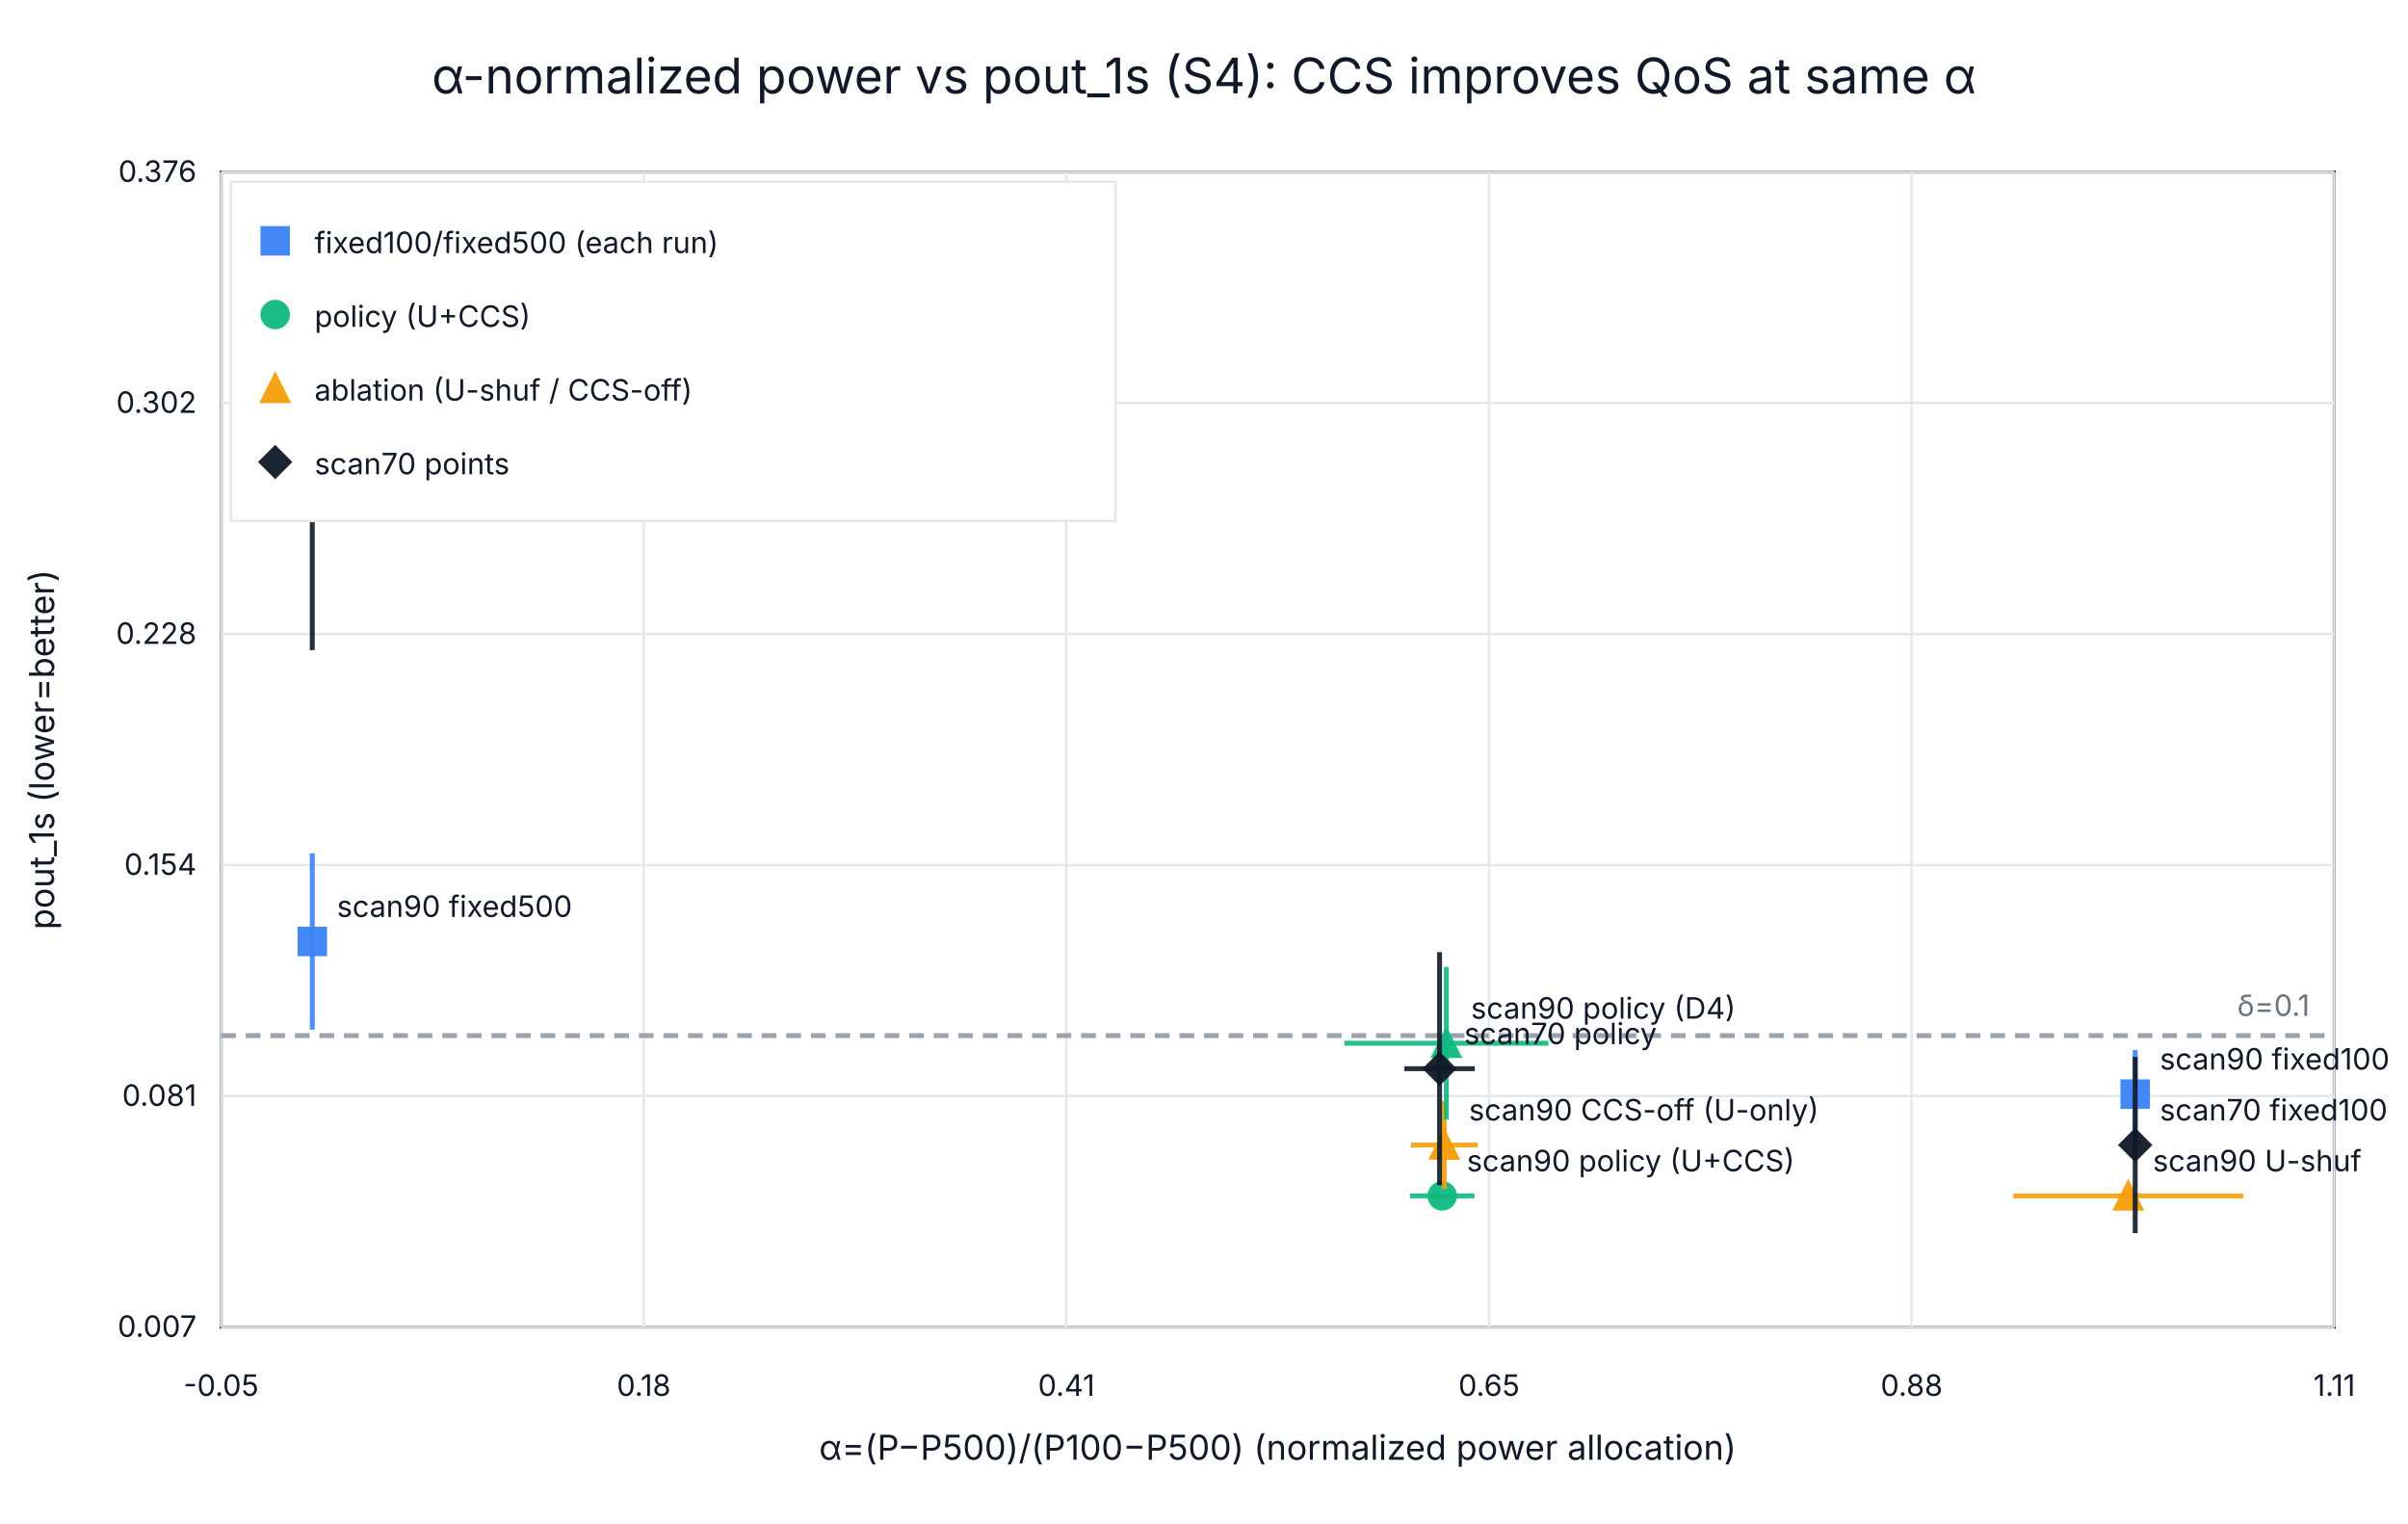
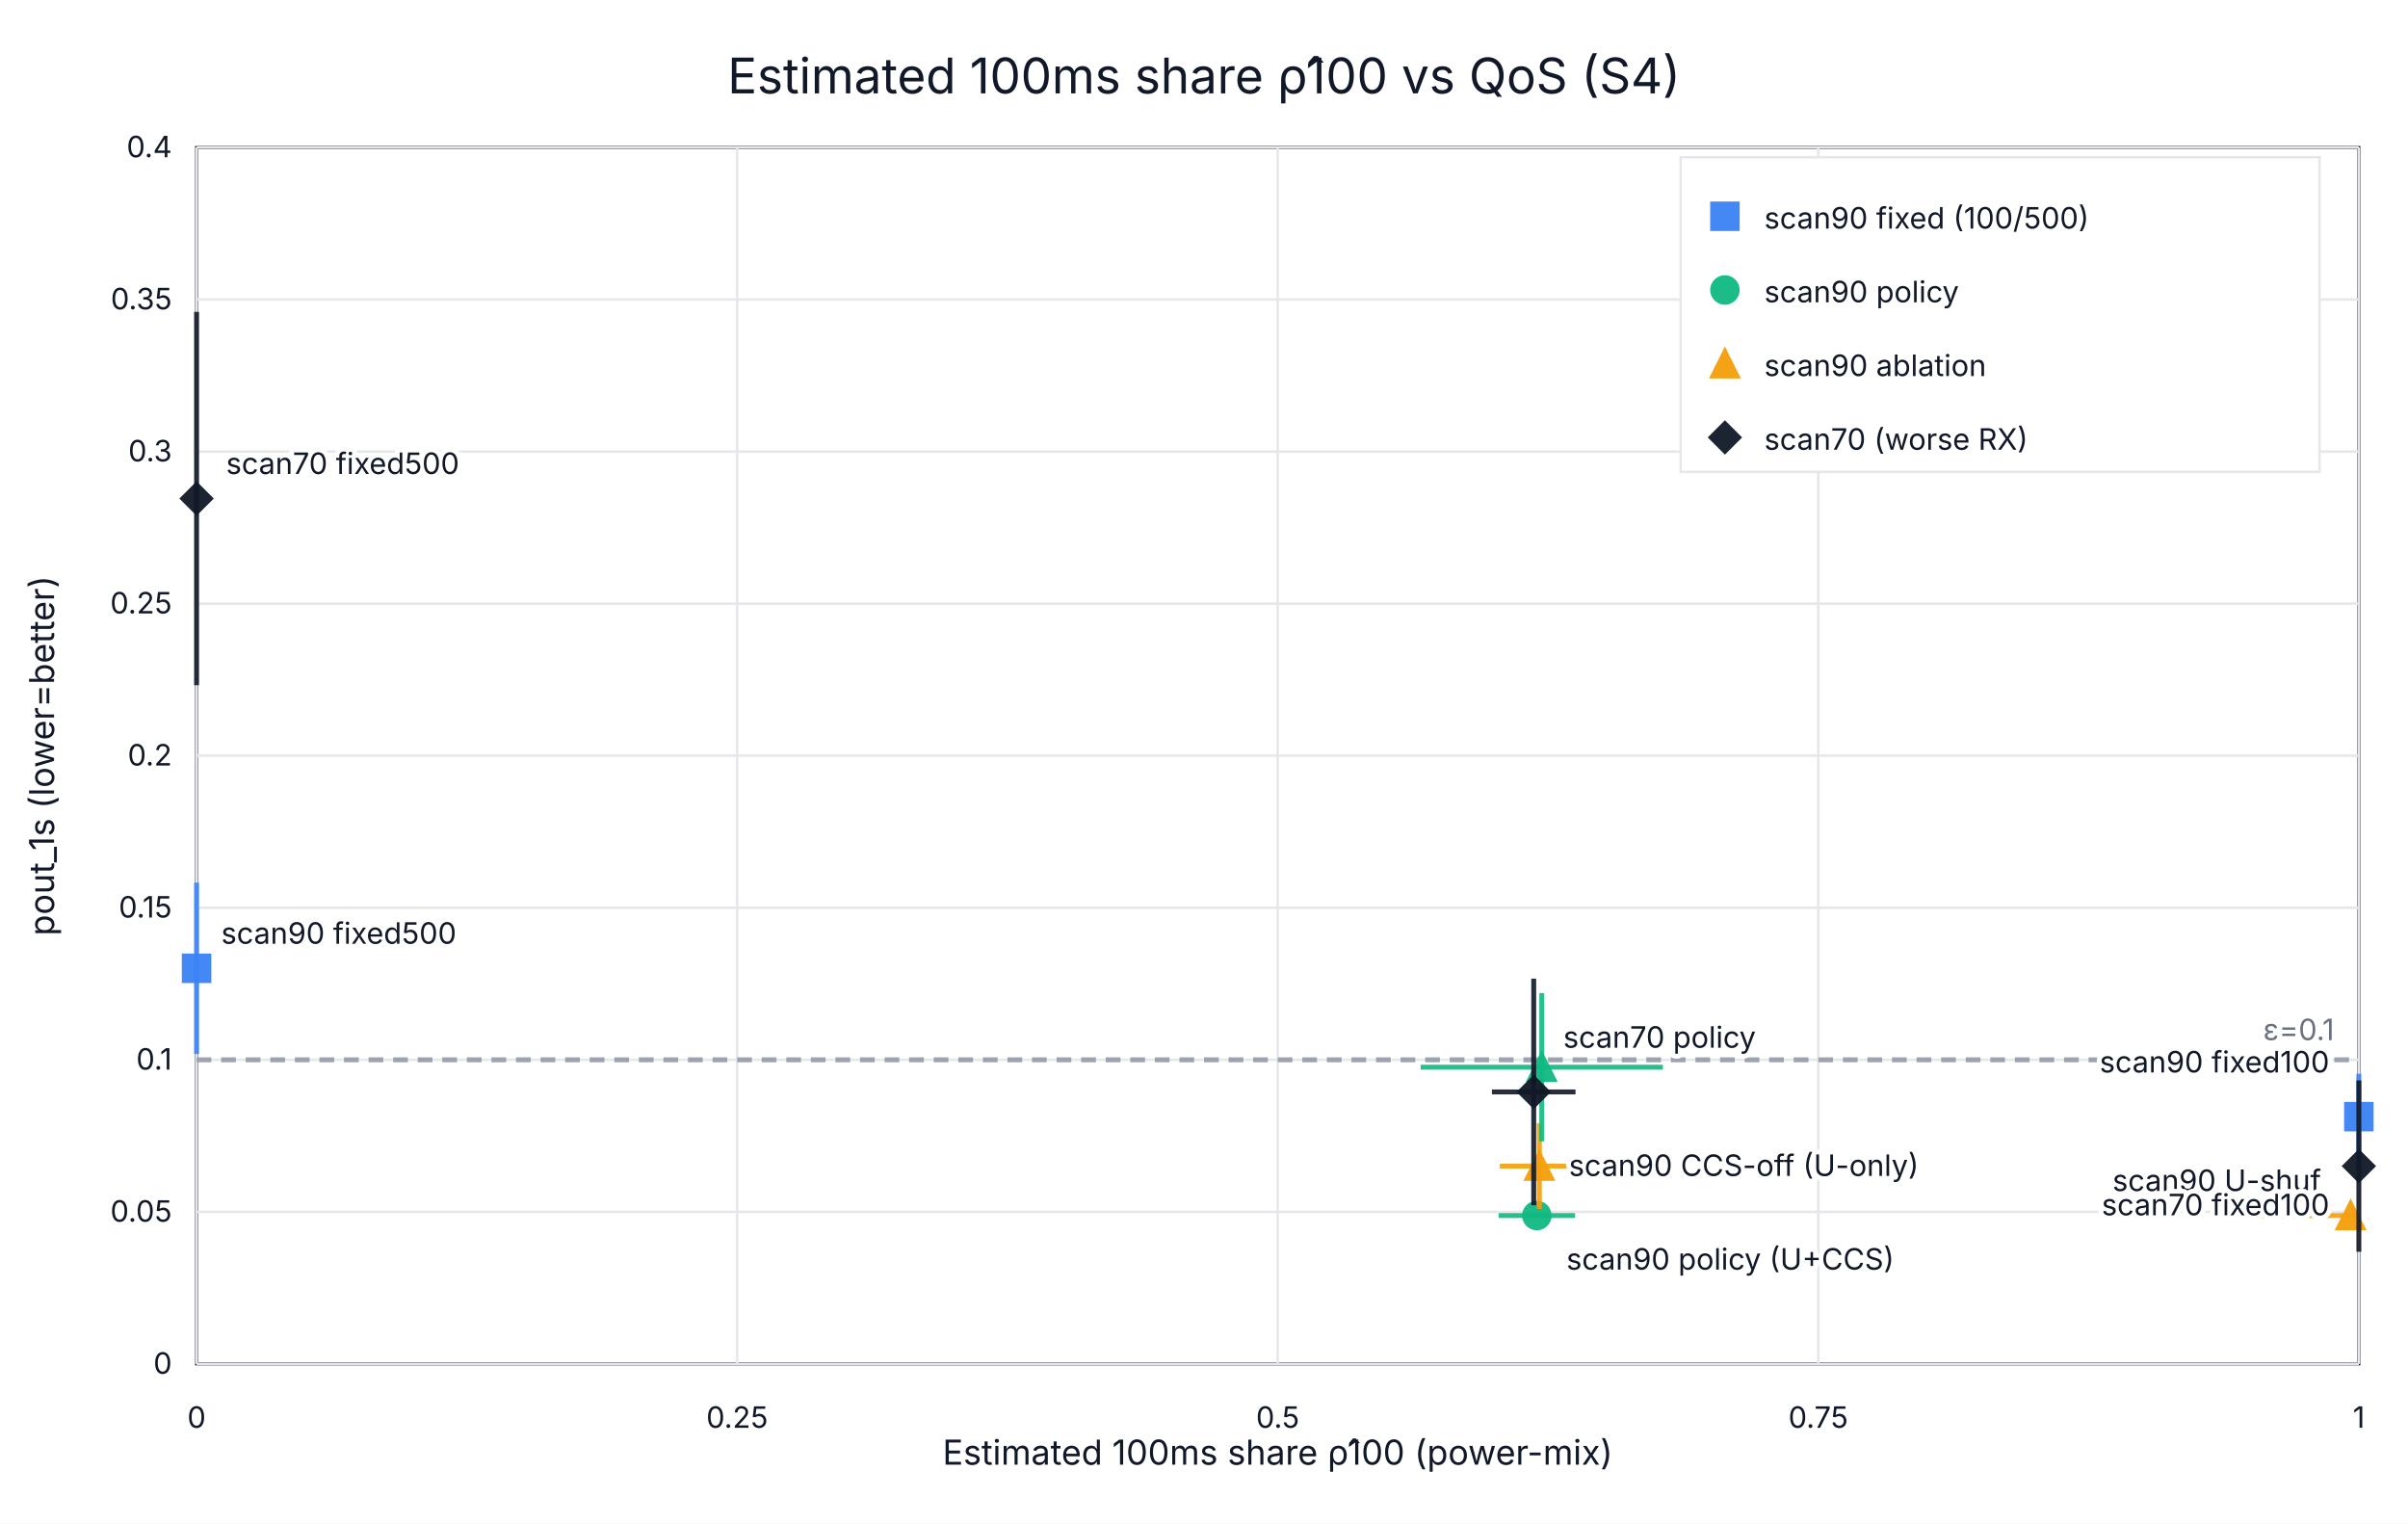
<svg xmlns="http://www.w3.org/2000/svg" width="980" height="620" viewBox="0 0 980 620">
  <rect x="0" y="0" width="980" height="620" fill="#ffffff" />
-   <text x="490.0" y="38" font-size="20" text-anchor="middle" fill="#111827" font-family="ui-sans-serif, system-ui, -apple-system">α-normalized power vs pout_1s (S4): CCS improves QoS at same α</text>
-   <rect x="90" y="70" width="860" height="470" fill="none" stroke="#111827" stroke-width="1.2" />
-   <line x1="90.00" y1="70" x2="90.00" y2="540" stroke="#e5e7eb" stroke-width="1" />
-   <text x="90.00" y="568" font-size="12" text-anchor="middle" fill="#111827" font-family="ui-sans-serif, system-ui, -apple-system">-0.05</text>
-   <line x1="262.00" y1="70" x2="262.00" y2="540" stroke="#e5e7eb" stroke-width="1" />
-   <text x="262.00" y="568" font-size="12" text-anchor="middle" fill="#111827" font-family="ui-sans-serif, system-ui, -apple-system">0.18</text>
-   <line x1="434.00" y1="70" x2="434.00" y2="540" stroke="#e5e7eb" stroke-width="1" />
-   <text x="434.00" y="568" font-size="12" text-anchor="middle" fill="#111827" font-family="ui-sans-serif, system-ui, -apple-system">0.41</text>
-   <line x1="606.00" y1="70" x2="606.00" y2="540" stroke="#e5e7eb" stroke-width="1" />
-   <text x="606.00" y="568" font-size="12" text-anchor="middle" fill="#111827" font-family="ui-sans-serif, system-ui, -apple-system">0.65</text>
-   <line x1="778.00" y1="70" x2="778.00" y2="540" stroke="#e5e7eb" stroke-width="1" />
-   <text x="778.00" y="568" font-size="12" text-anchor="middle" fill="#111827" font-family="ui-sans-serif, system-ui, -apple-system">0.88</text>
-   <line x1="950.00" y1="70" x2="950.00" y2="540" stroke="#e5e7eb" stroke-width="1" />
-   <text x="950.00" y="568" font-size="12" text-anchor="middle" fill="#111827" font-family="ui-sans-serif, system-ui, -apple-system">1.11</text>
-   <line x1="90" y1="540.00" x2="950" y2="540.00" stroke="#e5e7eb" stroke-width="1" />
-   <text x="80" y="544.00" font-size="12" text-anchor="end" fill="#111827" font-family="ui-sans-serif, system-ui, -apple-system">0.007</text>
-   <line x1="90" y1="446.00" x2="950" y2="446.00" stroke="#e5e7eb" stroke-width="1" />
-   <text x="80" y="450.00" font-size="12" text-anchor="end" fill="#111827" font-family="ui-sans-serif, system-ui, -apple-system">0.081</text>
-   <line x1="90" y1="352.00" x2="950" y2="352.00" stroke="#e5e7eb" stroke-width="1" />
-   <text x="80" y="356.00" font-size="12" text-anchor="end" fill="#111827" font-family="ui-sans-serif, system-ui, -apple-system">0.154</text>
-   <line x1="90" y1="258.00" x2="950" y2="258.00" stroke="#e5e7eb" stroke-width="1" />
-   <text x="80" y="262.00" font-size="12" text-anchor="end" fill="#111827" font-family="ui-sans-serif, system-ui, -apple-system">0.228</text>
-   <line x1="90" y1="164.00" x2="950" y2="164.00" stroke="#e5e7eb" stroke-width="1" />
-   <text x="80" y="168.00" font-size="12" text-anchor="end" fill="#111827" font-family="ui-sans-serif, system-ui, -apple-system">0.302</text>
-   <line x1="90" y1="70.00" x2="950" y2="70.00" stroke="#e5e7eb" stroke-width="1" />
-   <text x="80" y="74.00" font-size="12" text-anchor="end" fill="#111827" font-family="ui-sans-serif, system-ui, -apple-system">0.376</text>
-   <text x="520.0" y="594" font-size="14" text-anchor="middle" fill="#111827" font-family="ui-sans-serif, system-ui, -apple-system">α=(P−P500)/(P100−P500)  (normalized power allocation)</text>
-   <text x="22" y="305.0" font-size="14" text-anchor="middle" fill="#111827" font-family="ui-sans-serif, system-ui, -apple-system" transform="rotate(-90 22 305.0)">pout_1s (lower=better)</text>
-   <line x1="90" y1="421.41" x2="950" y2="421.41" stroke="#9ca3af" stroke-width="2" stroke-dasharray="6 4" />
-   <text x="940" y="413.41" font-size="12" text-anchor="end" fill="#6b7280" font-family="ui-sans-serif, system-ui, -apple-system">δ=0.1</text>
-   <line x1="868.97" y1="445.22" x2="868.97" y2="445.22" stroke="#3b82f6" stroke-width="2" opacity="0.9" />
-   <line x1="868.97" y1="463.15" x2="868.97" y2="427.29" stroke="#3b82f6" stroke-width="2" opacity="0.9" />
-   <rect x="862.97" y="439.22" width="12" height="12" fill="#3b82f6" opacity="0.95" />
-   <text x="878.97" y="435.22" font-size="12" fill="#111827" font-family="ui-sans-serif, system-ui, -apple-system">scan90 fixed100</text>
-   <line x1="127.09" y1="383.10" x2="127.09" y2="383.10" stroke="#3b82f6" stroke-width="2" opacity="0.9" />
-   <line x1="127.09" y1="418.96" x2="127.09" y2="347.23" stroke="#3b82f6" stroke-width="2" opacity="0.9" />
-   <rect x="121.09" y="377.10" width="12" height="12" fill="#3b82f6" opacity="0.95" />
-   <text x="137.09" y="373.10" font-size="12" fill="#111827" font-family="ui-sans-serif, system-ui, -apple-system">scan90 fixed500</text>
-   <line x1="573.82" y1="486.63" x2="600.08" y2="486.63" stroke="#10b981" stroke-width="2" opacity="0.9" />
-   <line x1="586.95" y1="486.63" x2="586.95" y2="486.63" stroke="#10b981" stroke-width="2" opacity="0.9" />
-   <circle cx="586.95" cy="486.63" r="6" fill="#10b981" opacity="0.95" />
-   <text x="596.95" y="476.63" font-size="12" fill="#111827" font-family="ui-sans-serif, system-ui, -apple-system">scan90 policy (U+CCS)</text>
-   <line x1="574.23" y1="465.93" x2="601.36" y2="465.93" stroke="#f59e0b" stroke-width="2" opacity="0.9" />
-   <line x1="587.80" y1="483.86" x2="587.80" y2="447.99" stroke="#f59e0b" stroke-width="2" opacity="0.9" />
-   <polygon points="587.80,458.93 581.30,471.93 594.30,471.93" fill="#f59e0b" opacity="0.95" />
-   <text x="597.80" y="455.93" font-size="12" fill="#111827" font-family="ui-sans-serif, system-ui, -apple-system">scan90 CCS-off (U-only)</text>
-   <line x1="547.08" y1="424.51" x2="630.18" y2="424.51" stroke="#10b981" stroke-width="2" opacity="0.9" />
-   <line x1="588.63" y1="455.57" x2="588.63" y2="393.45" stroke="#10b981" stroke-width="2" opacity="0.9" />
-   <polygon points="588.63,417.51 582.13,430.51 595.13,430.51" fill="#10b981" opacity="0.95" />
-   <text x="598.63" y="414.51" font-size="12" fill="#111827" font-family="ui-sans-serif, system-ui, -apple-system">scan90 policy (D4)</text>
-   <line x1="819.40" y1="486.63" x2="912.91" y2="486.63" stroke="#f59e0b" stroke-width="2" opacity="0.9" />
-   <line x1="866.15" y1="486.63" x2="866.15" y2="486.63" stroke="#f59e0b" stroke-width="2" opacity="0.9" />
-   <polygon points="866.15,479.63 859.65,492.63 872.65,492.63" fill="#f59e0b" opacity="0.95" />
-   <text x="876.15" y="476.63" font-size="12" fill="#111827" font-family="ui-sans-serif, system-ui, -apple-system">scan90 U-shuf</text>
-   <line x1="868.97" y1="465.93" x2="868.97" y2="465.93" stroke="#111827" stroke-width="2" opacity="0.9" />
-   <line x1="868.97" y1="501.79" x2="868.97" y2="430.06" stroke="#111827" stroke-width="2" opacity="0.9" />
-   <polygon points="868.97,458.93 861.97,465.93 868.97,472.93 875.97,465.93" fill="#111827" opacity="0.95" />
-   <text x="878.97" y="455.93" font-size="12" fill="#111827" font-family="ui-sans-serif, system-ui, -apple-system">scan70 fixed100</text>
-   <line x1="127.09" y1="186.37" x2="127.09" y2="186.37" stroke="#111827" stroke-width="2" opacity="0.9" />
-   <line x1="127.09" y1="264.54" x2="127.09" y2="108.21" stroke="#111827" stroke-width="2" opacity="0.9" />
-   <polygon points="127.09,179.37 120.09,186.37 127.09,193.37 134.09,186.37" fill="#111827" opacity="0.95" />
-   <text x="137.09" y="176.37" font-size="12" fill="#111827" font-family="ui-sans-serif, system-ui, -apple-system">scan70 fixed500</text>
-   <line x1="571.53" y1="434.87" x2="600.21" y2="434.87" stroke="#111827" stroke-width="2" opacity="0.9" />
-   <line x1="585.87" y1="482.31" x2="585.87" y2="387.42" stroke="#111827" stroke-width="2" opacity="0.9" />
-   <polygon points="585.87,427.87 578.87,434.87 585.87,441.87 592.87,434.87" fill="#111827" opacity="0.95" />
-   <text x="595.87" y="424.87" font-size="12" fill="#111827" font-family="ui-sans-serif, system-ui, -apple-system">scan70 policy</text>
-   <rect x="94" y="74" width="360" height="138" fill="#ffffff" stroke="#e5e7eb" stroke-width="1" />
-   <rect x="106.00" y="92.00" width="12" height="12" fill="#3b82f6" opacity="0.95" />
-   <text x="128" y="103" font-size="12" fill="#111827" font-family="ui-sans-serif, system-ui, -apple-system">fixed100/fixed500 (each run)</text>
-   <circle cx="112.00" cy="128.00" r="6" fill="#10b981" opacity="0.95" />
-   <text x="128" y="133" font-size="12" fill="#111827" font-family="ui-sans-serif, system-ui, -apple-system">policy (U+CCS)</text>
-   <polygon points="112.00,151.00 105.50,164.00 118.50,164.00" fill="#f59e0b" opacity="0.95" />
-   <text x="128" y="163" font-size="12" fill="#111827" font-family="ui-sans-serif, system-ui, -apple-system">ablation (U-shuf / CCS-off)</text>
-   <polygon points="112.00,181.00 105.00,188.00 112.00,195.00 119.00,188.00" fill="#111827" opacity="0.95" />
-   <text x="128" y="193" font-size="12" fill="#111827" font-family="ui-sans-serif, system-ui, -apple-system">scan70 points</text>
+   <text x="490.0" y="38" font-size="20" text-anchor="middle" fill="#111827" font-family="ui-sans-serif, system-ui, -apple-system">Estimated 100ms share ρ̂100 vs QoS (S4)</text>
+   <rect x="80" y="60" width="880" height="495" fill="none" stroke="#111827" stroke-width="1.2" />
+   <line x1="80.00" y1="60" x2="80.00" y2="555" stroke="#e5e7eb" stroke-width="1" />
+   <text x="80.00" y="581" font-size="12" text-anchor="middle" fill="#111827" font-family="ui-sans-serif, system-ui, -apple-system">0</text>
+   <line x1="300.00" y1="60" x2="300.00" y2="555" stroke="#e5e7eb" stroke-width="1" />
+   <text x="300.00" y="581" font-size="12" text-anchor="middle" fill="#111827" font-family="ui-sans-serif, system-ui, -apple-system">0.25</text>
+   <line x1="520.00" y1="60" x2="520.00" y2="555" stroke="#e5e7eb" stroke-width="1" />
+   <text x="520.00" y="581" font-size="12" text-anchor="middle" fill="#111827" font-family="ui-sans-serif, system-ui, -apple-system">0.5</text>
+   <line x1="740.00" y1="60" x2="740.00" y2="555" stroke="#e5e7eb" stroke-width="1" />
+   <text x="740.00" y="581" font-size="12" text-anchor="middle" fill="#111827" font-family="ui-sans-serif, system-ui, -apple-system">0.75</text>
+   <line x1="960.00" y1="60" x2="960.00" y2="555" stroke="#e5e7eb" stroke-width="1" />
+   <text x="960.00" y="581" font-size="12" text-anchor="middle" fill="#111827" font-family="ui-sans-serif, system-ui, -apple-system">1</text>
+   <line x1="80" y1="555.00" x2="960" y2="555.00" stroke="#e5e7eb" stroke-width="1" />
+   <text x="70" y="559.00" font-size="12" text-anchor="end" fill="#111827" font-family="ui-sans-serif, system-ui, -apple-system">0</text>
+   <line x1="80" y1="493.13" x2="960" y2="493.13" stroke="#e5e7eb" stroke-width="1" />
+   <text x="70" y="497.13" font-size="12" text-anchor="end" fill="#111827" font-family="ui-sans-serif, system-ui, -apple-system">0.05</text>
+   <line x1="80" y1="431.25" x2="960" y2="431.25" stroke="#e5e7eb" stroke-width="1" />
+   <text x="70" y="435.25" font-size="12" text-anchor="end" fill="#111827" font-family="ui-sans-serif, system-ui, -apple-system">0.1</text>
+   <line x1="80" y1="369.38" x2="960" y2="369.38" stroke="#e5e7eb" stroke-width="1" />
+   <text x="70" y="373.38" font-size="12" text-anchor="end" fill="#111827" font-family="ui-sans-serif, system-ui, -apple-system">0.15</text>
+   <line x1="80" y1="307.50" x2="960" y2="307.50" stroke="#e5e7eb" stroke-width="1" />
+   <text x="70" y="311.50" font-size="12" text-anchor="end" fill="#111827" font-family="ui-sans-serif, system-ui, -apple-system">0.2</text>
+   <line x1="80" y1="245.63" x2="960" y2="245.63" stroke="#e5e7eb" stroke-width="1" />
+   <text x="70" y="249.63" font-size="12" text-anchor="end" fill="#111827" font-family="ui-sans-serif, system-ui, -apple-system">0.25</text>
+   <line x1="80" y1="183.75" x2="960" y2="183.75" stroke="#e5e7eb" stroke-width="1" />
+   <text x="70" y="187.75" font-size="12" text-anchor="end" fill="#111827" font-family="ui-sans-serif, system-ui, -apple-system">0.3</text>
+   <line x1="80" y1="121.87" x2="960" y2="121.87" stroke="#e5e7eb" stroke-width="1" />
+   <text x="70" y="125.87" font-size="12" text-anchor="end" fill="#111827" font-family="ui-sans-serif, system-ui, -apple-system">0.35</text>
+   <line x1="80" y1="60.00" x2="960" y2="60.00" stroke="#e5e7eb" stroke-width="1" />
+   <text x="70" y="64.00" font-size="12" text-anchor="end" fill="#111827" font-family="ui-sans-serif, system-ui, -apple-system">0.4</text>
+   <text x="520.0" y="596" font-size="14" text-anchor="middle" fill="#111827" font-family="ui-sans-serif, system-ui, -apple-system">Estimated 100ms share ρ̂100 (power-mix)</text>
+   <text x="22" y="307.5" font-size="14" text-anchor="middle" fill="#111827" font-family="ui-sans-serif, system-ui, -apple-system" transform="rotate(-90 22 307.5)">pout_1s (lower=better)</text>
+   <line x1="80" y1="431.25" x2="960" y2="431.25" stroke="#9ca3af" stroke-width="2" stroke-dasharray="6 4" />
+   <text x="950" y="423.25" font-size="12" text-anchor="end" fill="#6b7280" font-family="ui-sans-serif, system-ui, -apple-system">ε=0.1</text>
+   <line x1="960.00" y1="454.39" x2="960.00" y2="454.39" stroke="#3b82f6" stroke-width="2" opacity="0.9" />
+   <line x1="960.00" y1="471.82" x2="960.00" y2="436.96" stroke="#3b82f6" stroke-width="2" opacity="0.9" />
+   <rect x="954.00" y="448.39" width="12" height="12" fill="#3b82f6" opacity="0.95" />
+   <text x="948.00" y="436.39" font-size="12" text-anchor="end" fill="#111827" style="paint-order: stroke; stroke: #ffffff; stroke-width: 4px; stroke-linejoin: round;" font-family="ui-sans-serif, system-ui, -apple-system">scan90 fixed100</text>
+   <line x1="80.00" y1="394.02" x2="80.00" y2="394.02" stroke="#3b82f6" stroke-width="2" opacity="0.9" />
+   <line x1="80.00" y1="428.88" x2="80.00" y2="359.17" stroke="#3b82f6" stroke-width="2" opacity="0.9" />
+   <rect x="74.00" y="388.02" width="12" height="12" fill="#3b82f6" opacity="0.95" />
+   <text x="90.00" y="384.02" font-size="12" text-anchor="start" fill="#111827" style="paint-order: stroke; stroke: #ffffff; stroke-width: 4px; stroke-linejoin: round;" font-family="ui-sans-serif, system-ui, -apple-system">scan90 fixed500</text>
+   <line x1="609.90" y1="494.63" x2="641.04" y2="494.63" stroke="#10b981" stroke-width="2" opacity="0.9" />
+   <line x1="625.47" y1="494.63" x2="625.47" y2="494.63" stroke="#10b981" stroke-width="2" opacity="0.9" />
+   <circle cx="625.47" cy="494.63" r="6" fill="#10b981" opacity="0.95" />
+   <text x="637.47" y="516.63" font-size="12" text-anchor="start" fill="#111827" style="paint-order: stroke; stroke: #ffffff; stroke-width: 4px; stroke-linejoin: round;" font-family="ui-sans-serif, system-ui, -apple-system">scan90 policy (U+CCS)</text>
+   <line x1="610.38" y1="474.51" x2="642.57" y2="474.51" stroke="#f59e0b" stroke-width="2" opacity="0.9" />
+   <line x1="626.48" y1="491.94" x2="626.48" y2="457.09" stroke="#f59e0b" stroke-width="2" opacity="0.9" />
+   <polygon points="626.48,467.51 619.98,480.51 632.98,480.51" fill="#f59e0b" opacity="0.95" />
+   <text x="638.48" y="478.51" font-size="12" text-anchor="start" fill="#111827" style="paint-order: stroke; stroke: #ffffff; stroke-width: 4px; stroke-linejoin: round;" font-family="ui-sans-serif, system-ui, -apple-system">scan90 CCS-off (U-only)</text>
+   <line x1="578.18" y1="434.27" x2="676.75" y2="434.27" stroke="#10b981" stroke-width="2" opacity="0.9" />
+   <line x1="627.46" y1="464.45" x2="627.46" y2="404.09" stroke="#10b981" stroke-width="2" opacity="0.9" />
+   <polygon points="627.46,427.27 620.96,440.27 633.96,440.27" fill="#10b981" opacity="0.95" />
+   <line x1="901.20" y1="494.63" x2="960.00" y2="494.63" stroke="#f59e0b" stroke-width="2" opacity="0.9" />
+   <line x1="956.65" y1="494.63" x2="956.65" y2="494.63" stroke="#f59e0b" stroke-width="2" opacity="0.9" />
+   <polygon points="956.65,487.63 950.15,500.63 963.15,500.63" fill="#f59e0b" opacity="0.95" />
+   <text x="944.65" y="484.63" font-size="12" text-anchor="end" fill="#111827" style="paint-order: stroke; stroke: #ffffff; stroke-width: 4px; stroke-linejoin: round;" font-family="ui-sans-serif, system-ui, -apple-system">scan90 U-shuf</text>
+   <line x1="960.00" y1="474.51" x2="960.00" y2="474.51" stroke="#111827" stroke-width="2" opacity="0.9" />
+   <line x1="960.00" y1="509.37" x2="960.00" y2="439.66" stroke="#111827" stroke-width="2" opacity="0.9" />
+   <polygon points="960.00,467.51 953.00,474.51 960.00,481.51 967.00,474.51" fill="#111827" opacity="0.95" />
+   <text x="948.00" y="494.51" font-size="12" text-anchor="end" fill="#111827" style="paint-order: stroke; stroke: #ffffff; stroke-width: 4px; stroke-linejoin: round;" font-family="ui-sans-serif, system-ui, -apple-system">scan70 fixed100</text>
+   <line x1="80.00" y1="202.87" x2="80.00" y2="202.87" stroke="#111827" stroke-width="2" opacity="0.9" />
+   <line x1="80.00" y1="278.82" x2="80.00" y2="126.91" stroke="#111827" stroke-width="2" opacity="0.9" />
+   <polygon points="80.00,195.87 73.00,202.87 80.00,209.87 87.00,202.87" fill="#111827" opacity="0.95" />
+   <text x="92.00" y="192.87" font-size="12" text-anchor="start" fill="#111827" style="paint-order: stroke; stroke: #ffffff; stroke-width: 4px; stroke-linejoin: round;" font-family="ui-sans-serif, system-ui, -apple-system">scan70 fixed500</text>
+   <line x1="607.18" y1="444.33" x2="641.20" y2="444.33" stroke="#111827" stroke-width="2" opacity="0.9" />
+   <line x1="624.19" y1="490.43" x2="624.19" y2="398.22" stroke="#111827" stroke-width="2" opacity="0.9" />
+   <polygon points="624.19,437.33 617.19,444.33 624.19,451.33 631.19,444.33" fill="#111827" opacity="0.95" />
+   <text x="636.19" y="426.33" font-size="12" text-anchor="start" fill="#111827" style="paint-order: stroke; stroke: #ffffff; stroke-width: 4px; stroke-linejoin: round;" font-family="ui-sans-serif, system-ui, -apple-system">scan70 policy</text>
+   <rect x="684" y="64" width="260" height="128" fill="#ffffff" stroke="#e5e7eb" stroke-width="1" />
+   <rect x="696.00" y="82.00" width="12" height="12" fill="#3b82f6" opacity="0.95" />
+   <text x="718" y="93" font-size="12" fill="#111827" font-family="ui-sans-serif, system-ui, -apple-system">scan90 fixed (100/500)</text>
+   <circle cx="702.00" cy="118.00" r="6" fill="#10b981" opacity="0.95" />
+   <text x="718" y="123" font-size="12" fill="#111827" font-family="ui-sans-serif, system-ui, -apple-system">scan90 policy</text>
+   <polygon points="702.00,141.00 695.50,154.00 708.50,154.00" fill="#f59e0b" opacity="0.95" />
+   <text x="718" y="153" font-size="12" fill="#111827" font-family="ui-sans-serif, system-ui, -apple-system">scan90 ablation</text>
+   <polygon points="702.00,171.00 695.00,178.00 702.00,185.00 709.00,178.00" fill="#111827" opacity="0.95" />
+   <text x="718" y="183" font-size="12" fill="#111827" font-family="ui-sans-serif, system-ui, -apple-system">scan70 (worse RX)</text>
</svg>
